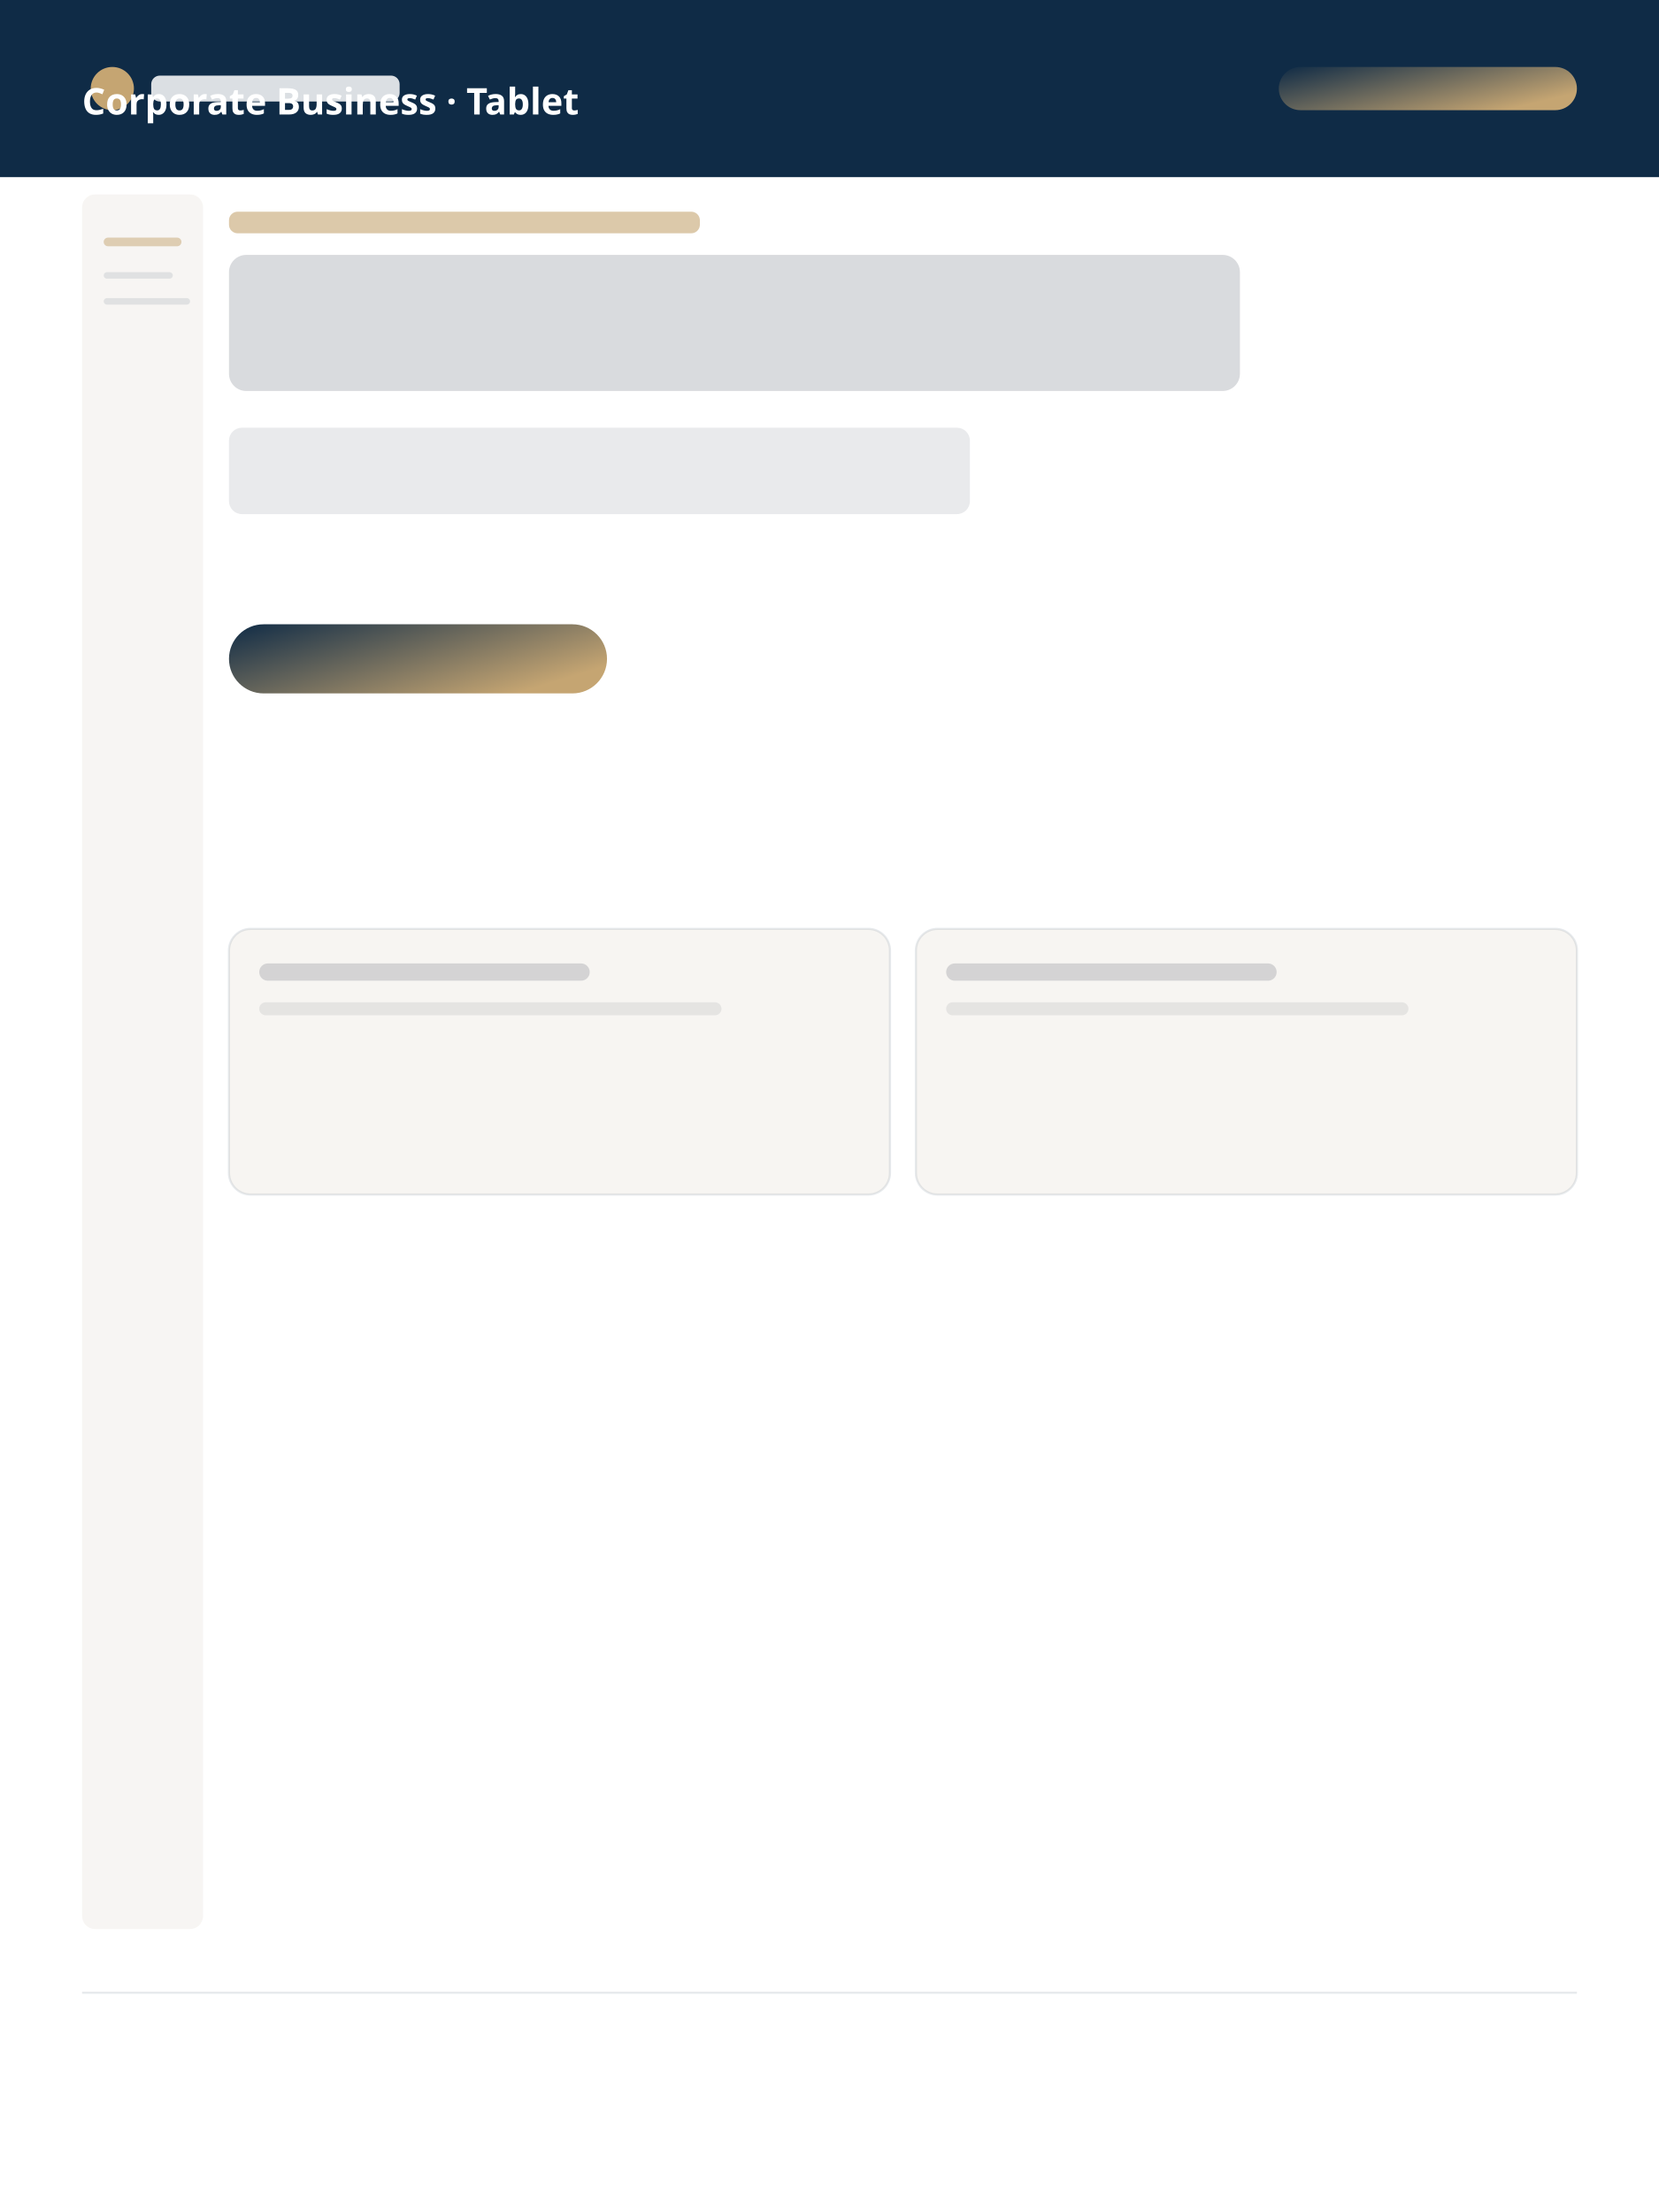
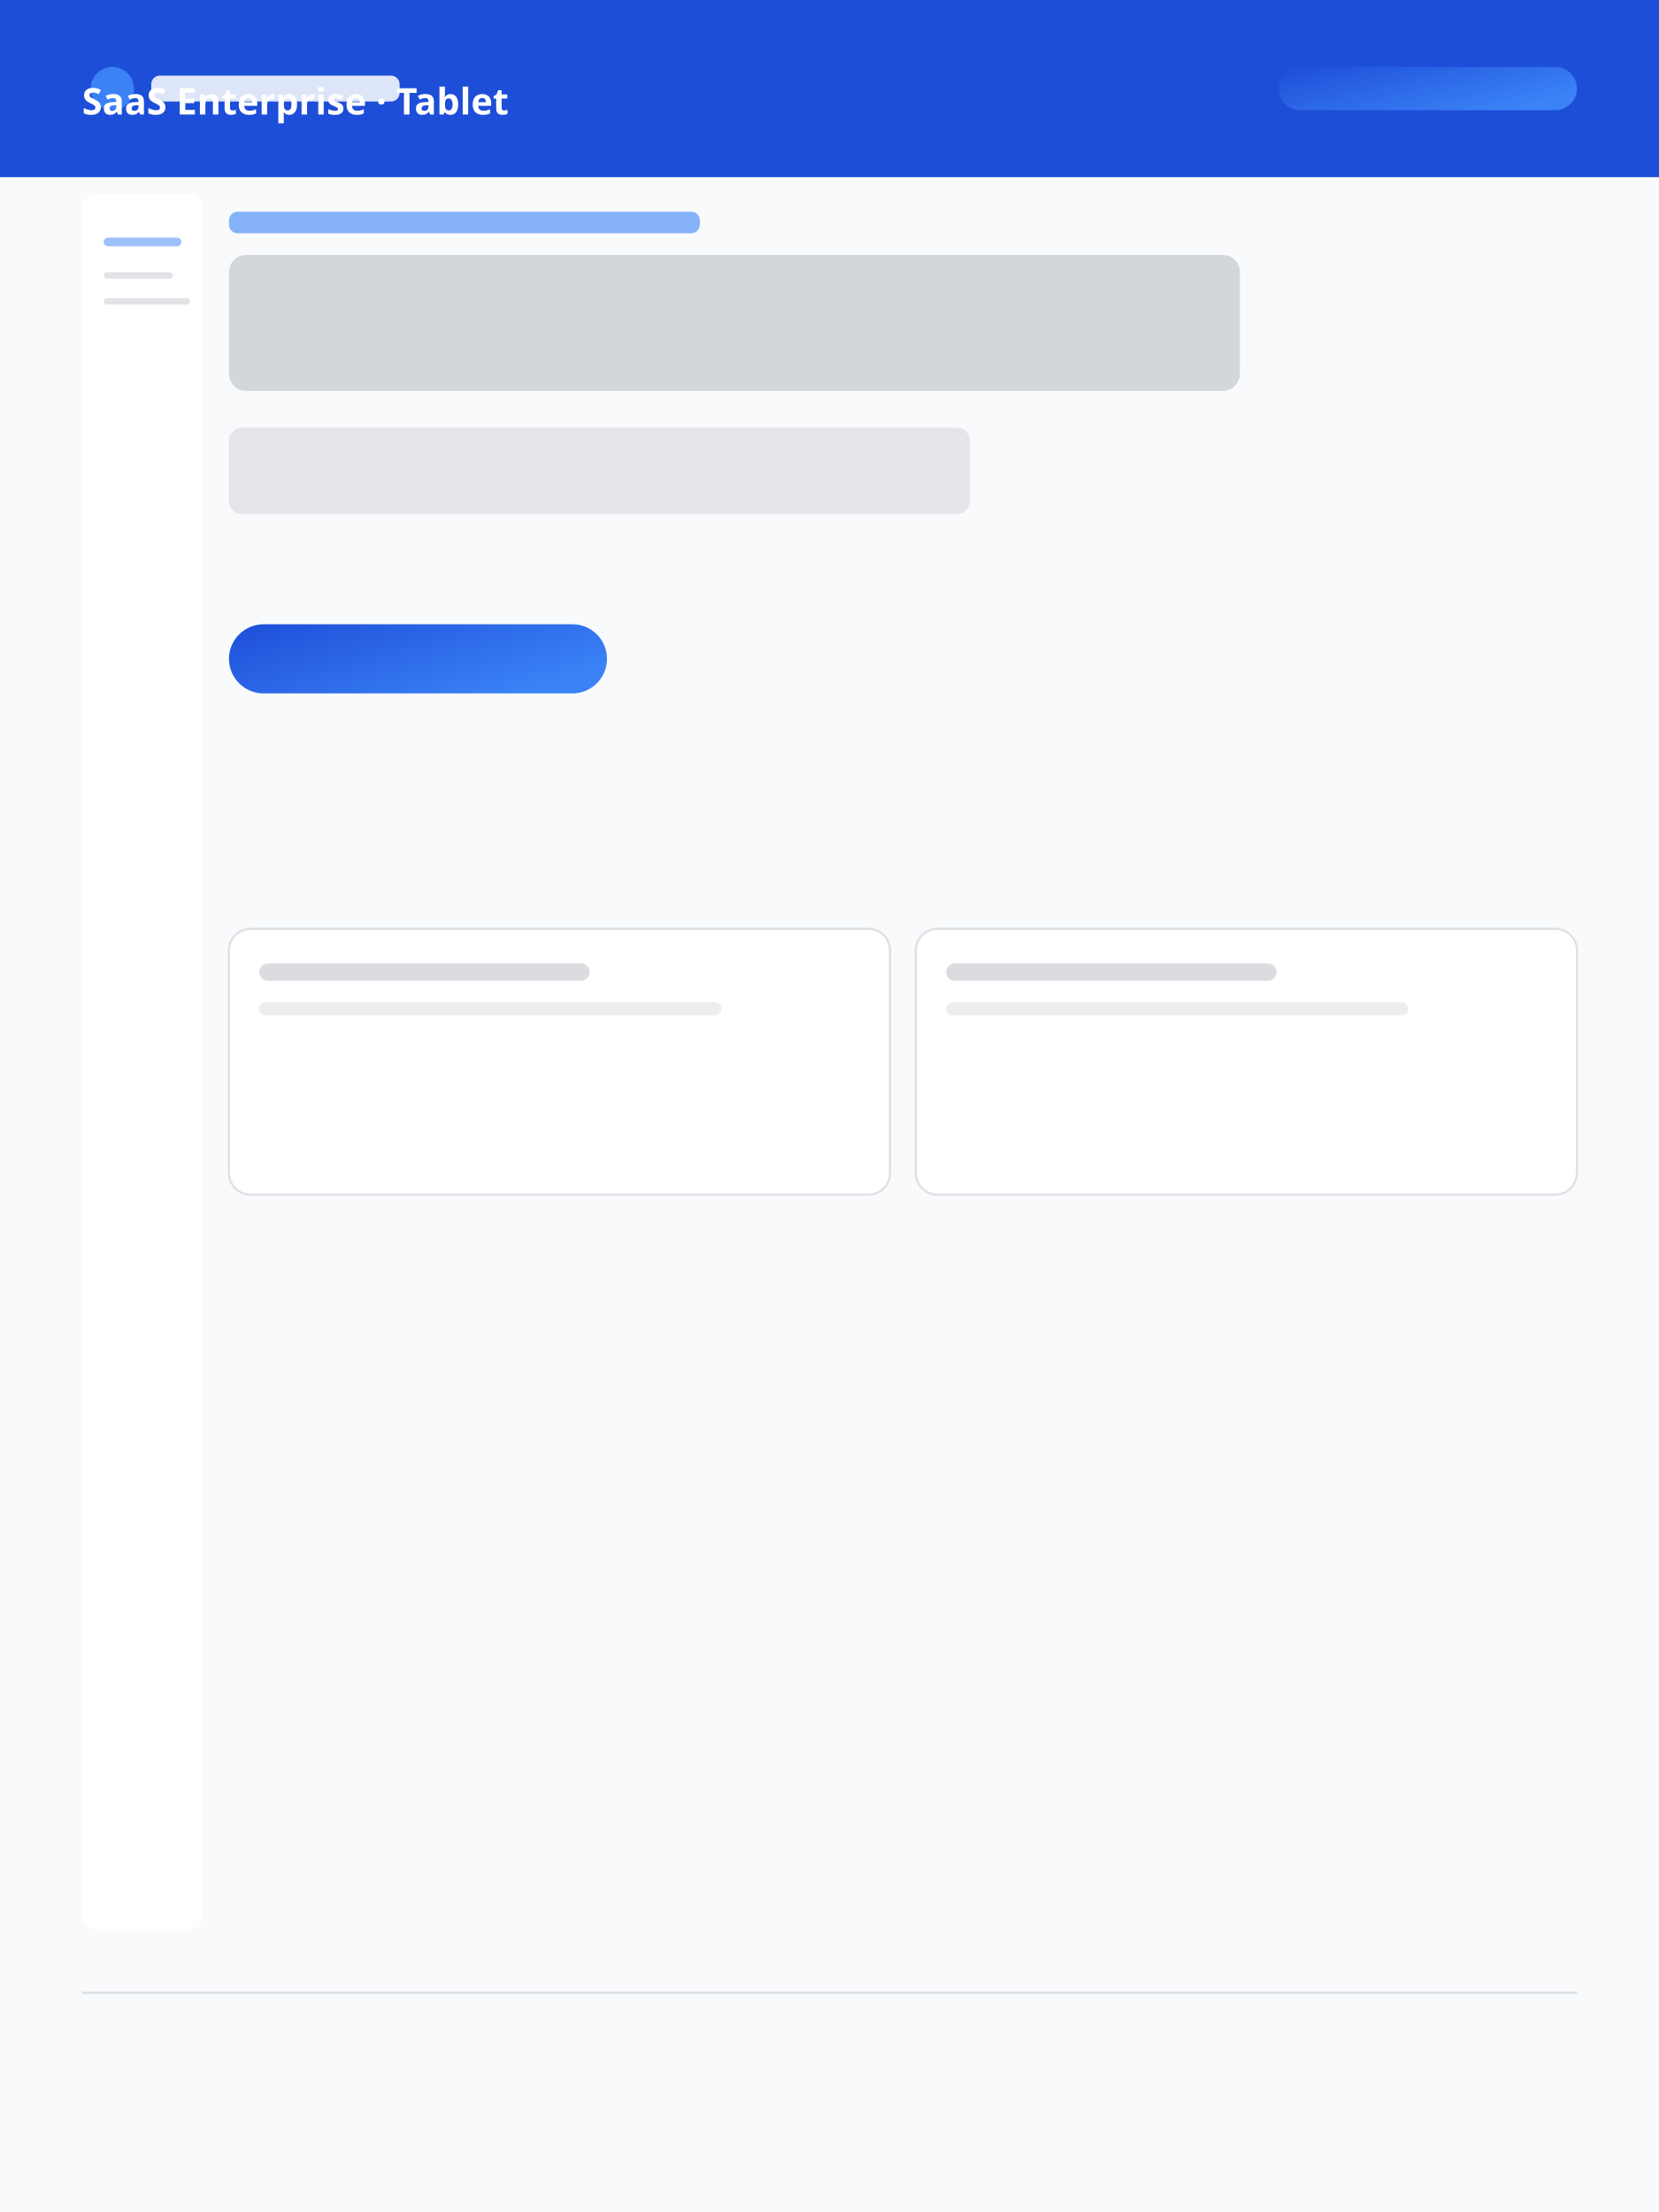
- <svg xmlns="http://www.w3.org/2000/svg" width="768" height="1024" viewBox="0 0 768 1024" role="img" aria-label="Corporate Business Tablet preview">
+ <svg xmlns="http://www.w3.org/2000/svg" width="768" height="1024" viewBox="0 0 768 1024" role="img" aria-label="SaaS Enterprise Tablet preview">
  <defs>
-     <linearGradient id="g-corporate-business-768" x1="0" y1="0" x2="1" y2="0.6">
-       <stop offset="0%" stop-color="#0F2B46" />
-       <stop offset="100%" stop-color="#C5A572" />
+     <linearGradient id="g-finance-premium-768" x1="0" y1="0" x2="1" y2="0.6">
+       <stop offset="0%" stop-color="#1D4ED8" />
+       <stop offset="100%" stop-color="#3B82F6" />
    </linearGradient>
  </defs>
-   <rect width="768" height="1024" fill="#FFFFFF" />
-   <rect width="768" height="82" fill="#0F2B46" />
-   <circle cx="52" cy="41" r="10" fill="#C5A572" />
+   <rect width="768" height="1024" fill="#F8FAFC" />
+   <rect width="768" height="82" fill="#1D4ED8" />
+   <circle cx="52" cy="41" r="10" fill="#3B82F6" />
  <rect x="70" y="35" width="115" height="12" rx="4" fill="#fff" opacity="0.85" />
-   <rect x="592" y="31" width="138" height="20" rx="10" fill="url(#g-corporate-business-768)" />
-   <rect x="38" y="90" width="56" height="803" rx="6" fill="#F7F5F2" opacity="0.95" />
-   <rect x="48" y="110" width="36" height="4" rx="2" fill="#C5A572" opacity="0.5" />
-   <rect x="48" y="126" width="32" height="3" rx="1.5" fill="rgba(15,43,70,0.1)" />
-   <rect x="48" y="138" width="40" height="3" rx="1.5" fill="rgba(15,43,70,0.1)" />
-   <rect x="106" y="98" width="218" height="10" rx="4" fill="#C5A572" opacity="0.6" />
+   <rect x="592" y="31" width="138" height="20" rx="10" fill="url(#g-finance-premium-768)" />
+   <rect x="38" y="90" width="56" height="803" rx="6" fill="#FFFFFF" opacity="0.95" />
+   <rect x="48" y="110" width="36" height="4" rx="2" fill="#3B82F6" opacity="0.5" />
+   <rect x="48" y="126" width="32" height="3" rx="1.5" fill="rgba(15,23,42,0.12)" />
+   <rect x="48" y="138" width="40" height="3" rx="1.5" fill="rgba(15,23,42,0.12)" />
+   <rect x="106" y="98" width="218" height="10" rx="4" fill="#3B82F6" opacity="0.6" />
  <rect x="106" y="118" width="468" height="63" rx="8" fill="#0F172A" opacity="0.16" />
  <rect x="106" y="198" width="343" height="40" rx="6" fill="#0F172A" opacity="0.09" />
-   <rect x="106" y="289" width="175" height="32" rx="16" fill="url(#g-corporate-business-768)" />
-   <rect x="106" y="430" width="306" height="123" rx="10" fill="#F7F5F2" stroke="rgba(15,43,70,0.1)" stroke-width="1" />
+   <rect x="106" y="289" width="175" height="32" rx="16" fill="url(#g-finance-premium-768)" />
+   <rect x="106" y="430" width="306" height="123" rx="10" fill="#FFFFFF" stroke="rgba(15,23,42,0.12)" stroke-width="1" />
  <rect x="120" y="446" width="153" height="8" rx="4" fill="#0F172A" opacity="0.15" />
  <rect x="120" y="464" width="214" height="6" rx="3" fill="#0F172A" opacity="0.08" />
-   <rect x="424" y="430" width="306" height="123" rx="10" fill="#F7F5F2" stroke="rgba(15,43,70,0.1)" stroke-width="1" />
+   <rect x="424" y="430" width="306" height="123" rx="10" fill="#FFFFFF" stroke="rgba(15,23,42,0.12)" stroke-width="1" />
  <rect x="438" y="446" width="153" height="8" rx="4" fill="#0F172A" opacity="0.15" />
  <rect x="438" y="464" width="214" height="6" rx="3" fill="#0F172A" opacity="0.08" />
-   <rect x="38" y="922" width="692" height="1" fill="rgba(15,43,70,0.1)" />
-   <text x="38" y="53" fill="#fff" font-family="system-ui,sans-serif" font-size="17" font-weight="600">Corporate Business · Tablet</text>
+   <rect x="38" y="922" width="692" height="1" fill="rgba(15,23,42,0.12)" />
+   <text x="38" y="53" fill="#fff" font-family="system-ui,sans-serif" font-size="17" font-weight="600">SaaS Enterprise · Tablet</text>
</svg>
